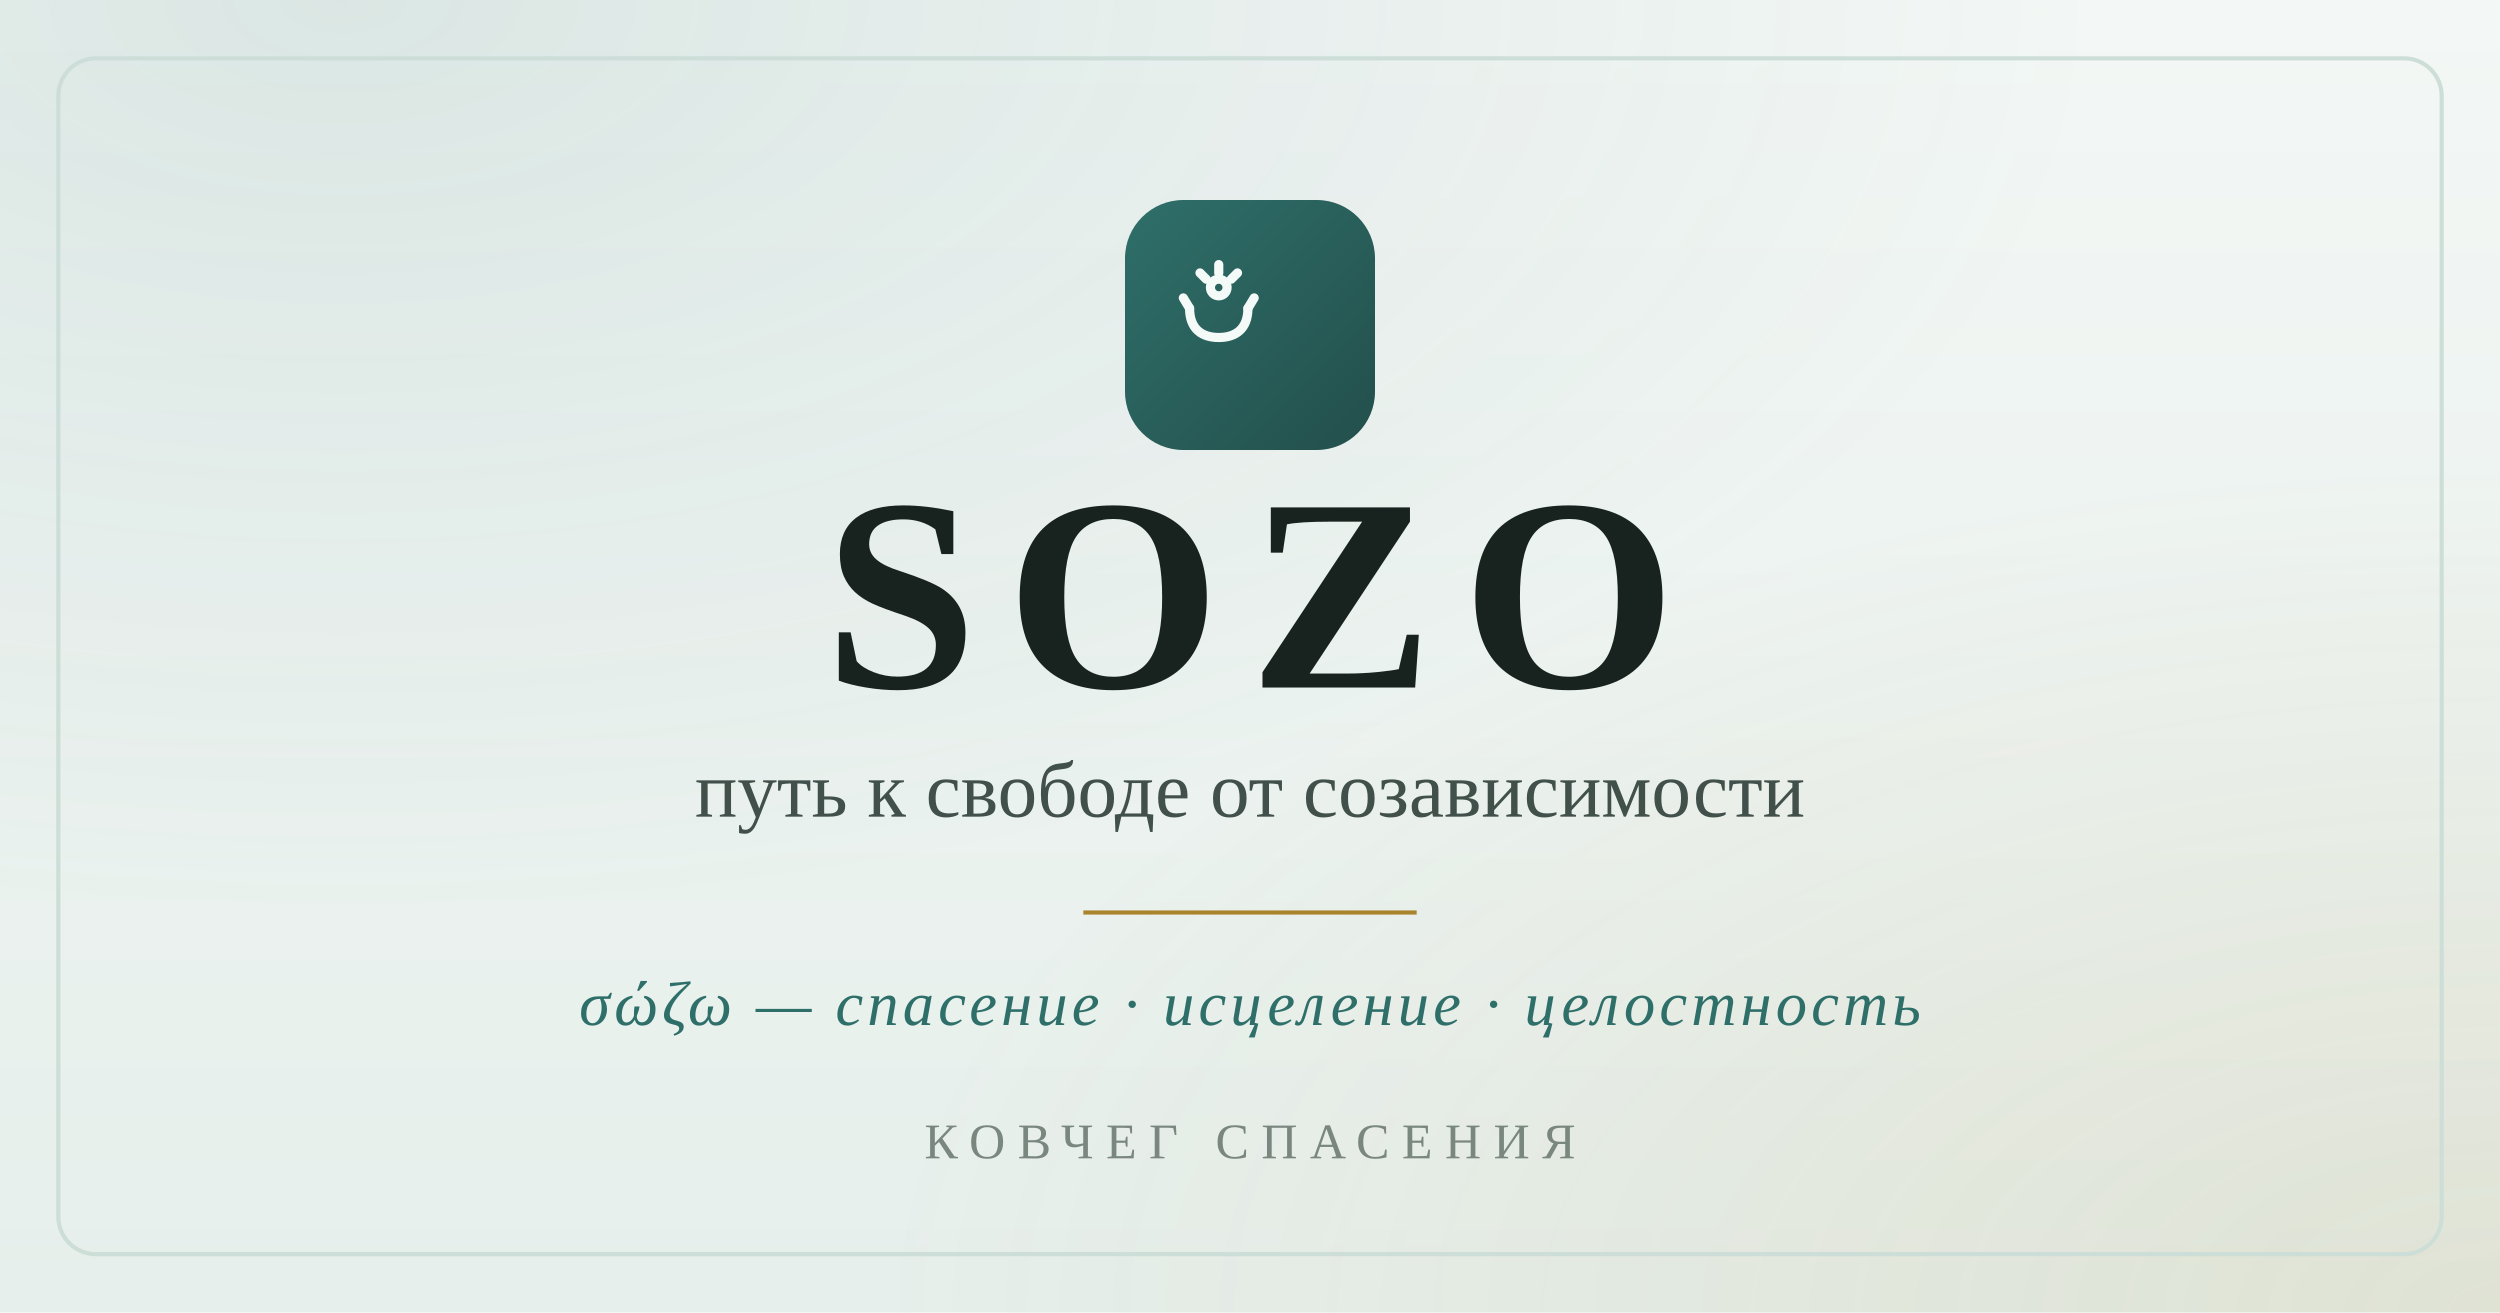
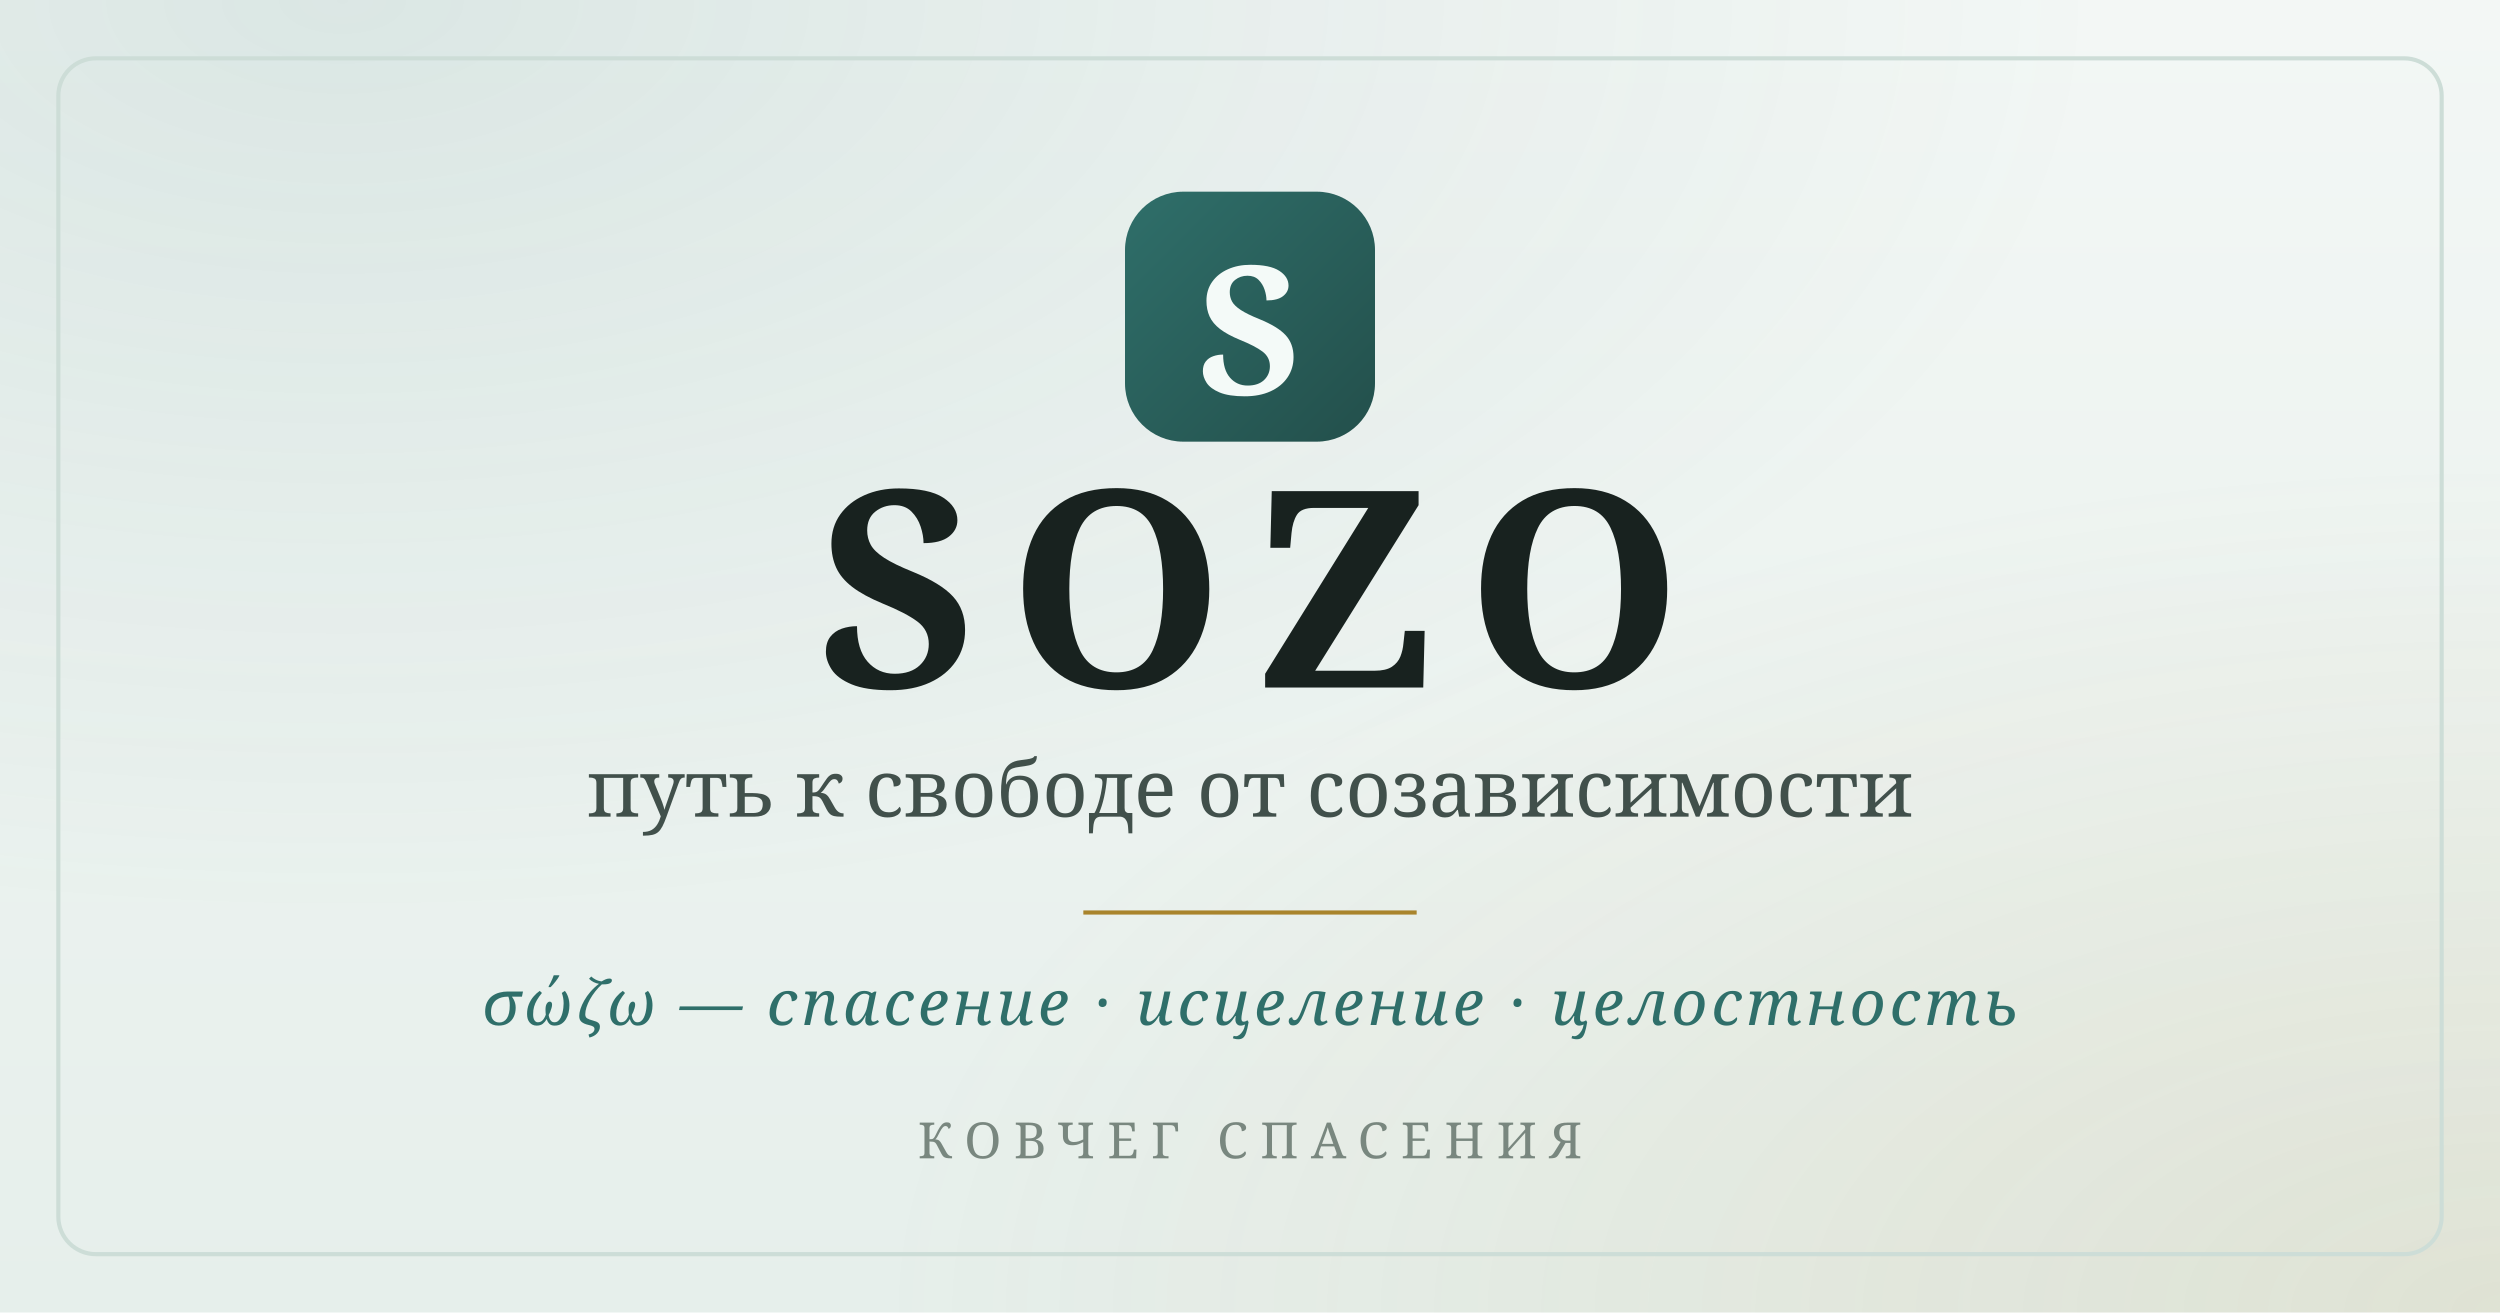
<svg xmlns="http://www.w3.org/2000/svg" width="1200" height="630" viewBox="0 0 1200 630">
  <defs>
    <linearGradient id="paper" x1="0" y1="0" x2="0" y2="1">
      <stop offset="0" stop-color="#f3f7f5" />
      <stop offset="1" stop-color="#e6efeb" />
    </linearGradient>
    <radialGradient id="wash1" cx="14%" cy="0%" r="70%">
      <stop offset="0" stop-color="#2f6f6a" stop-opacity="0.12" />
      <stop offset="1" stop-color="#2f6f6a" stop-opacity="0" />
    </radialGradient>
    <radialGradient id="wash2" cx="100%" cy="100%" r="65%">
      <stop offset="0" stop-color="#a9842c" stop-opacity="0.12" />
      <stop offset="1" stop-color="#a9842c" stop-opacity="0" />
    </radialGradient>
    <linearGradient id="badge" x1="0" y1="0" x2="1" y2="1">
      <stop offset="0" stop-color="#2f6f6a" />
      <stop offset="1" stop-color="#234f4b" />
    </linearGradient>
  </defs>
  <rect width="1200" height="630" fill="url(#paper)" />
  <rect width="1200" height="630" fill="url(#wash1)" />
  <rect width="1200" height="630" fill="url(#wash2)" />
  <rect x="28" y="28" width="1144" height="574" rx="18" fill="none" stroke="#cdddd7" stroke-width="2" />
-   <g transform="translate(540,96)">
+   <g transform="translate(540,92)">
    <rect x="0" y="0" width="120" height="120" rx="28" fill="url(#badge)" />
-     <g transform="translate(21,26)" fill="none" stroke="#f4faf8" stroke-width="4.4" stroke-linecap="round" stroke-linejoin="round">
-       <path d="M10 26 C10 36 16 40 24 40 C32 40 38 36 38 26" />
-       <path d="M10 26 L7 21" />
-       <path d="M38 26 L41 21" />
-       <circle cx="24" cy="16" r="4" />
-       <path d="M24 9 L24 5" />
-       <path d="M18 12 L15 9" />
-       <path d="M30 12 L33 9" />
-     </g>
+     <text x="60" y="64" text-anchor="middle" dominant-baseline="central" font-family="Cormorant Garamond, Georgia, serif" font-weight="700" font-size="86" fill="#f4faf8">S</text>
  </g>
-   <text x="600" y="330" text-anchor="middle" font-family="Liberation Serif, Georgia, serif" font-weight="700" font-size="132" letter-spacing="14" fill="#18221f">SOZO</text>
-   <text x="600" y="392" text-anchor="middle" font-family="Liberation Serif, Georgia, serif" font-size="38" fill="#41504b">путь к свободе от созависимости</text>
+   <text x="600" y="330" text-anchor="middle" font-family="Cormorant Garamond, Georgia, serif" font-weight="700" font-size="132" letter-spacing="14" fill="#18221f">SOZO</text>
+   <text x="600" y="392" text-anchor="middle" font-family="Spectral, Georgia, serif" font-size="38" fill="#41504b">путь к свободе от созависимости</text>
  <line x1="520" y1="438" x2="680" y2="438" stroke="#a9842c" stroke-width="2" />
-   <text x="600" y="492" text-anchor="middle" font-family="Liberation Serif, Georgia, serif" font-style="italic" font-size="30" letter-spacing="2" fill="#2f6f6a">σώζω — спасение · исцеление · целостность</text>
-   <text x="600" y="556" text-anchor="middle" font-family="Liberation Serif, Georgia, serif" font-size="24" letter-spacing="6" fill="#79877f">КОВЧЕГ СПАСЕНИЯ</text>
+   <text x="600" y="492" text-anchor="middle" font-family="Spectral, Georgia, serif" font-style="italic" font-size="30" letter-spacing="2" fill="#2f6f6a">σώζω — спасение · исцеление · целостность</text>
+   <text x="600" y="556" text-anchor="middle" font-family="Spectral, Georgia, serif" font-size="24" letter-spacing="6" fill="#79877f">КОВЧЕГ СПАСЕНИЯ</text>
</svg>
